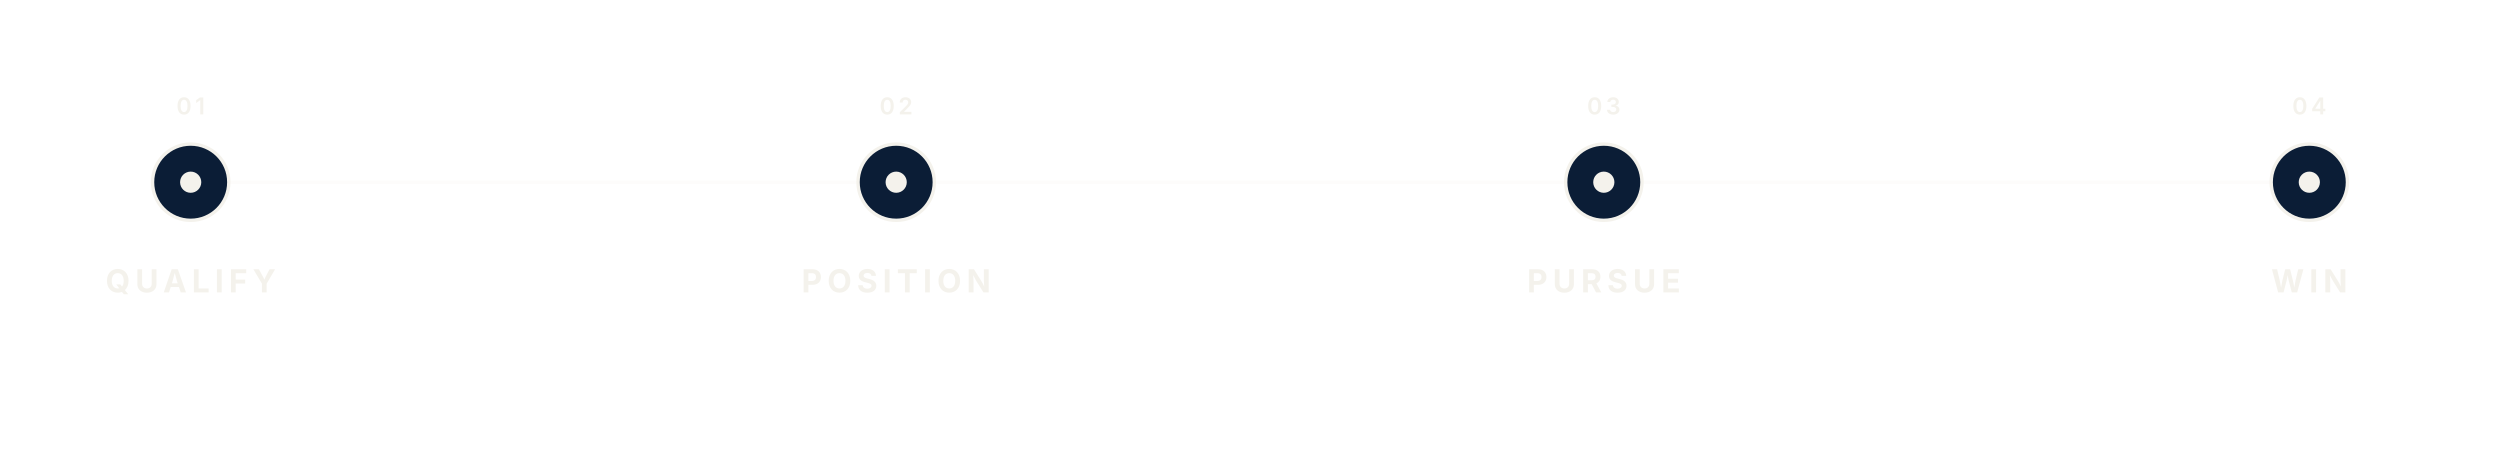
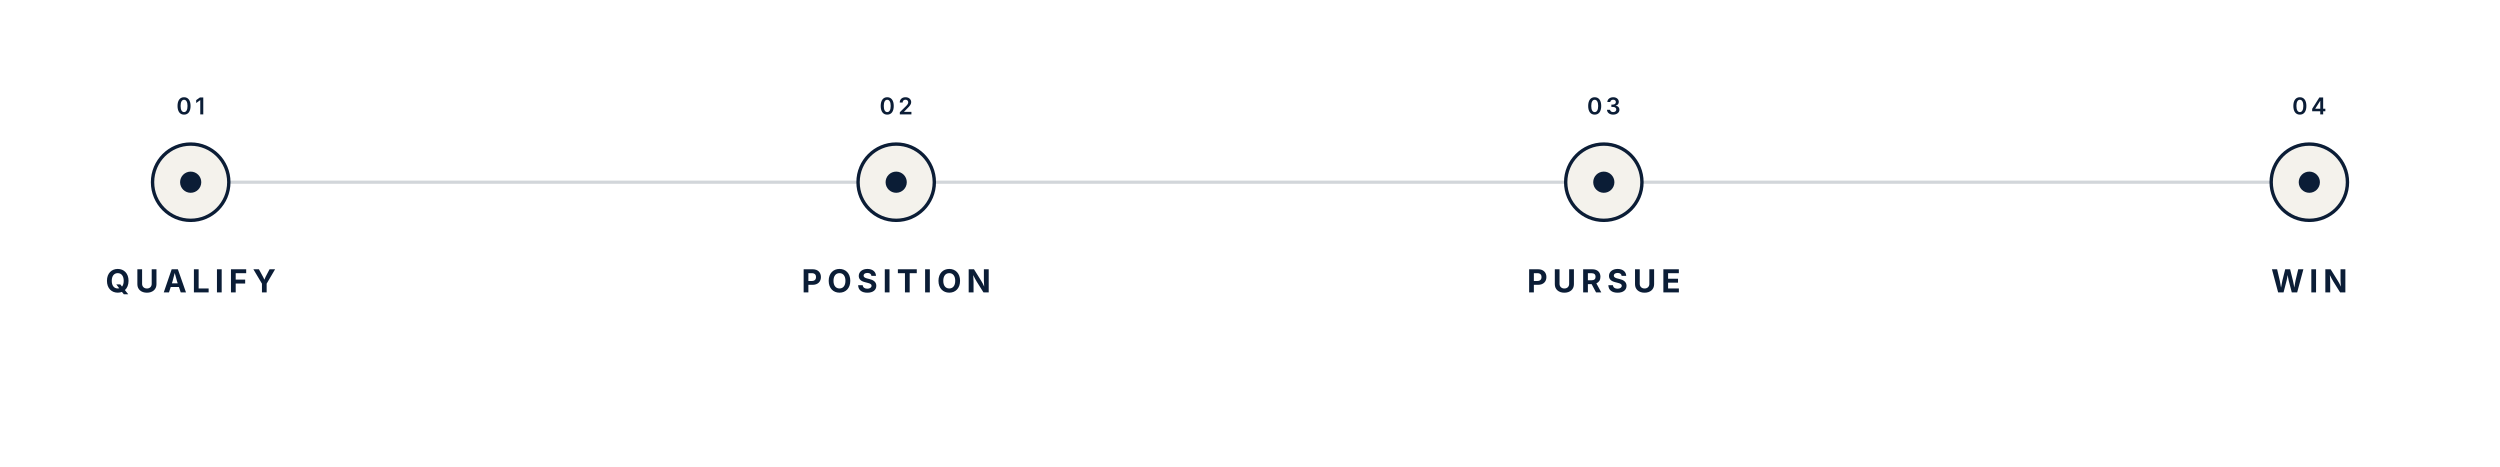
<svg xmlns="http://www.w3.org/2000/svg" viewBox="0 0 1180 220" width="1180" height="220" role="img" aria-labelledby="lifecycleTitle">
  <defs>
    <style>
-       .rail { fill: none; stroke: rgba(244,242,236,.18); stroke-width: 1.5; }
-       .node { fill: #0B1D36; stroke: #F4F2EC; stroke-width: 1.6; }
-       .dot { fill: #F4F2EC; }
-       .label { fill: #F4F2EC; font-family: Inter, Helvetica, Arial, sans-serif; font-size: 15px; font-weight: 700; letter-spacing: 2.4px; }
-       .num { fill: #F4F2EC; font-family: Inter, Helvetica, Arial, sans-serif; font-size: 11px; font-weight: 600; letter-spacing: 1.6px; }
+       .rail { fill: none; stroke: rgba(11,29,54,.18); stroke-width: 1.5; }
+       .node { fill: #F4F2EC; stroke: #0B1D36; stroke-width: 1.6; }
+       .dot { fill: #0B1D36; }
+       .label { fill: #0B1D36; font-family: Inter, Helvetica, Arial, sans-serif; font-size: 15px; font-weight: 700; letter-spacing: 2.4px; }
+       .num { fill: #0B1D36; font-family: Inter, Helvetica, Arial, sans-serif; font-size: 11px; font-weight: 600; letter-spacing: 1.6px; }
    </style>
  </defs>
  <line class="rail" x1="90" y1="86" x2="1090" y2="86" />
  <g transform="translate(90,86)">
    <circle class="node" r="18" />
    <circle class="dot" r="5" />
    <text class="num" text-anchor="middle" y="-32">01</text>
    <text class="label" text-anchor="middle" y="52">QUALIFY</text>
  </g>
  <g transform="translate(423,86)">
    <circle class="node" r="18" />
    <circle class="dot" r="5" />
    <text class="num" text-anchor="middle" y="-32">02</text>
    <text class="label" text-anchor="middle" y="52">POSITION</text>
  </g>
  <g transform="translate(757,86)">
    <circle class="node" r="18" />
    <circle class="dot" r="5" />
    <text class="num" text-anchor="middle" y="-32">03</text>
    <text class="label" text-anchor="middle" y="52">PURSUE</text>
  </g>
  <g transform="translate(1090,86)">
    <circle class="node" r="18" />
    <circle class="dot" r="5" />
    <text class="num" text-anchor="middle" y="-32">04</text>
    <text class="label" text-anchor="middle" y="52">WIN</text>
  </g>
</svg>
